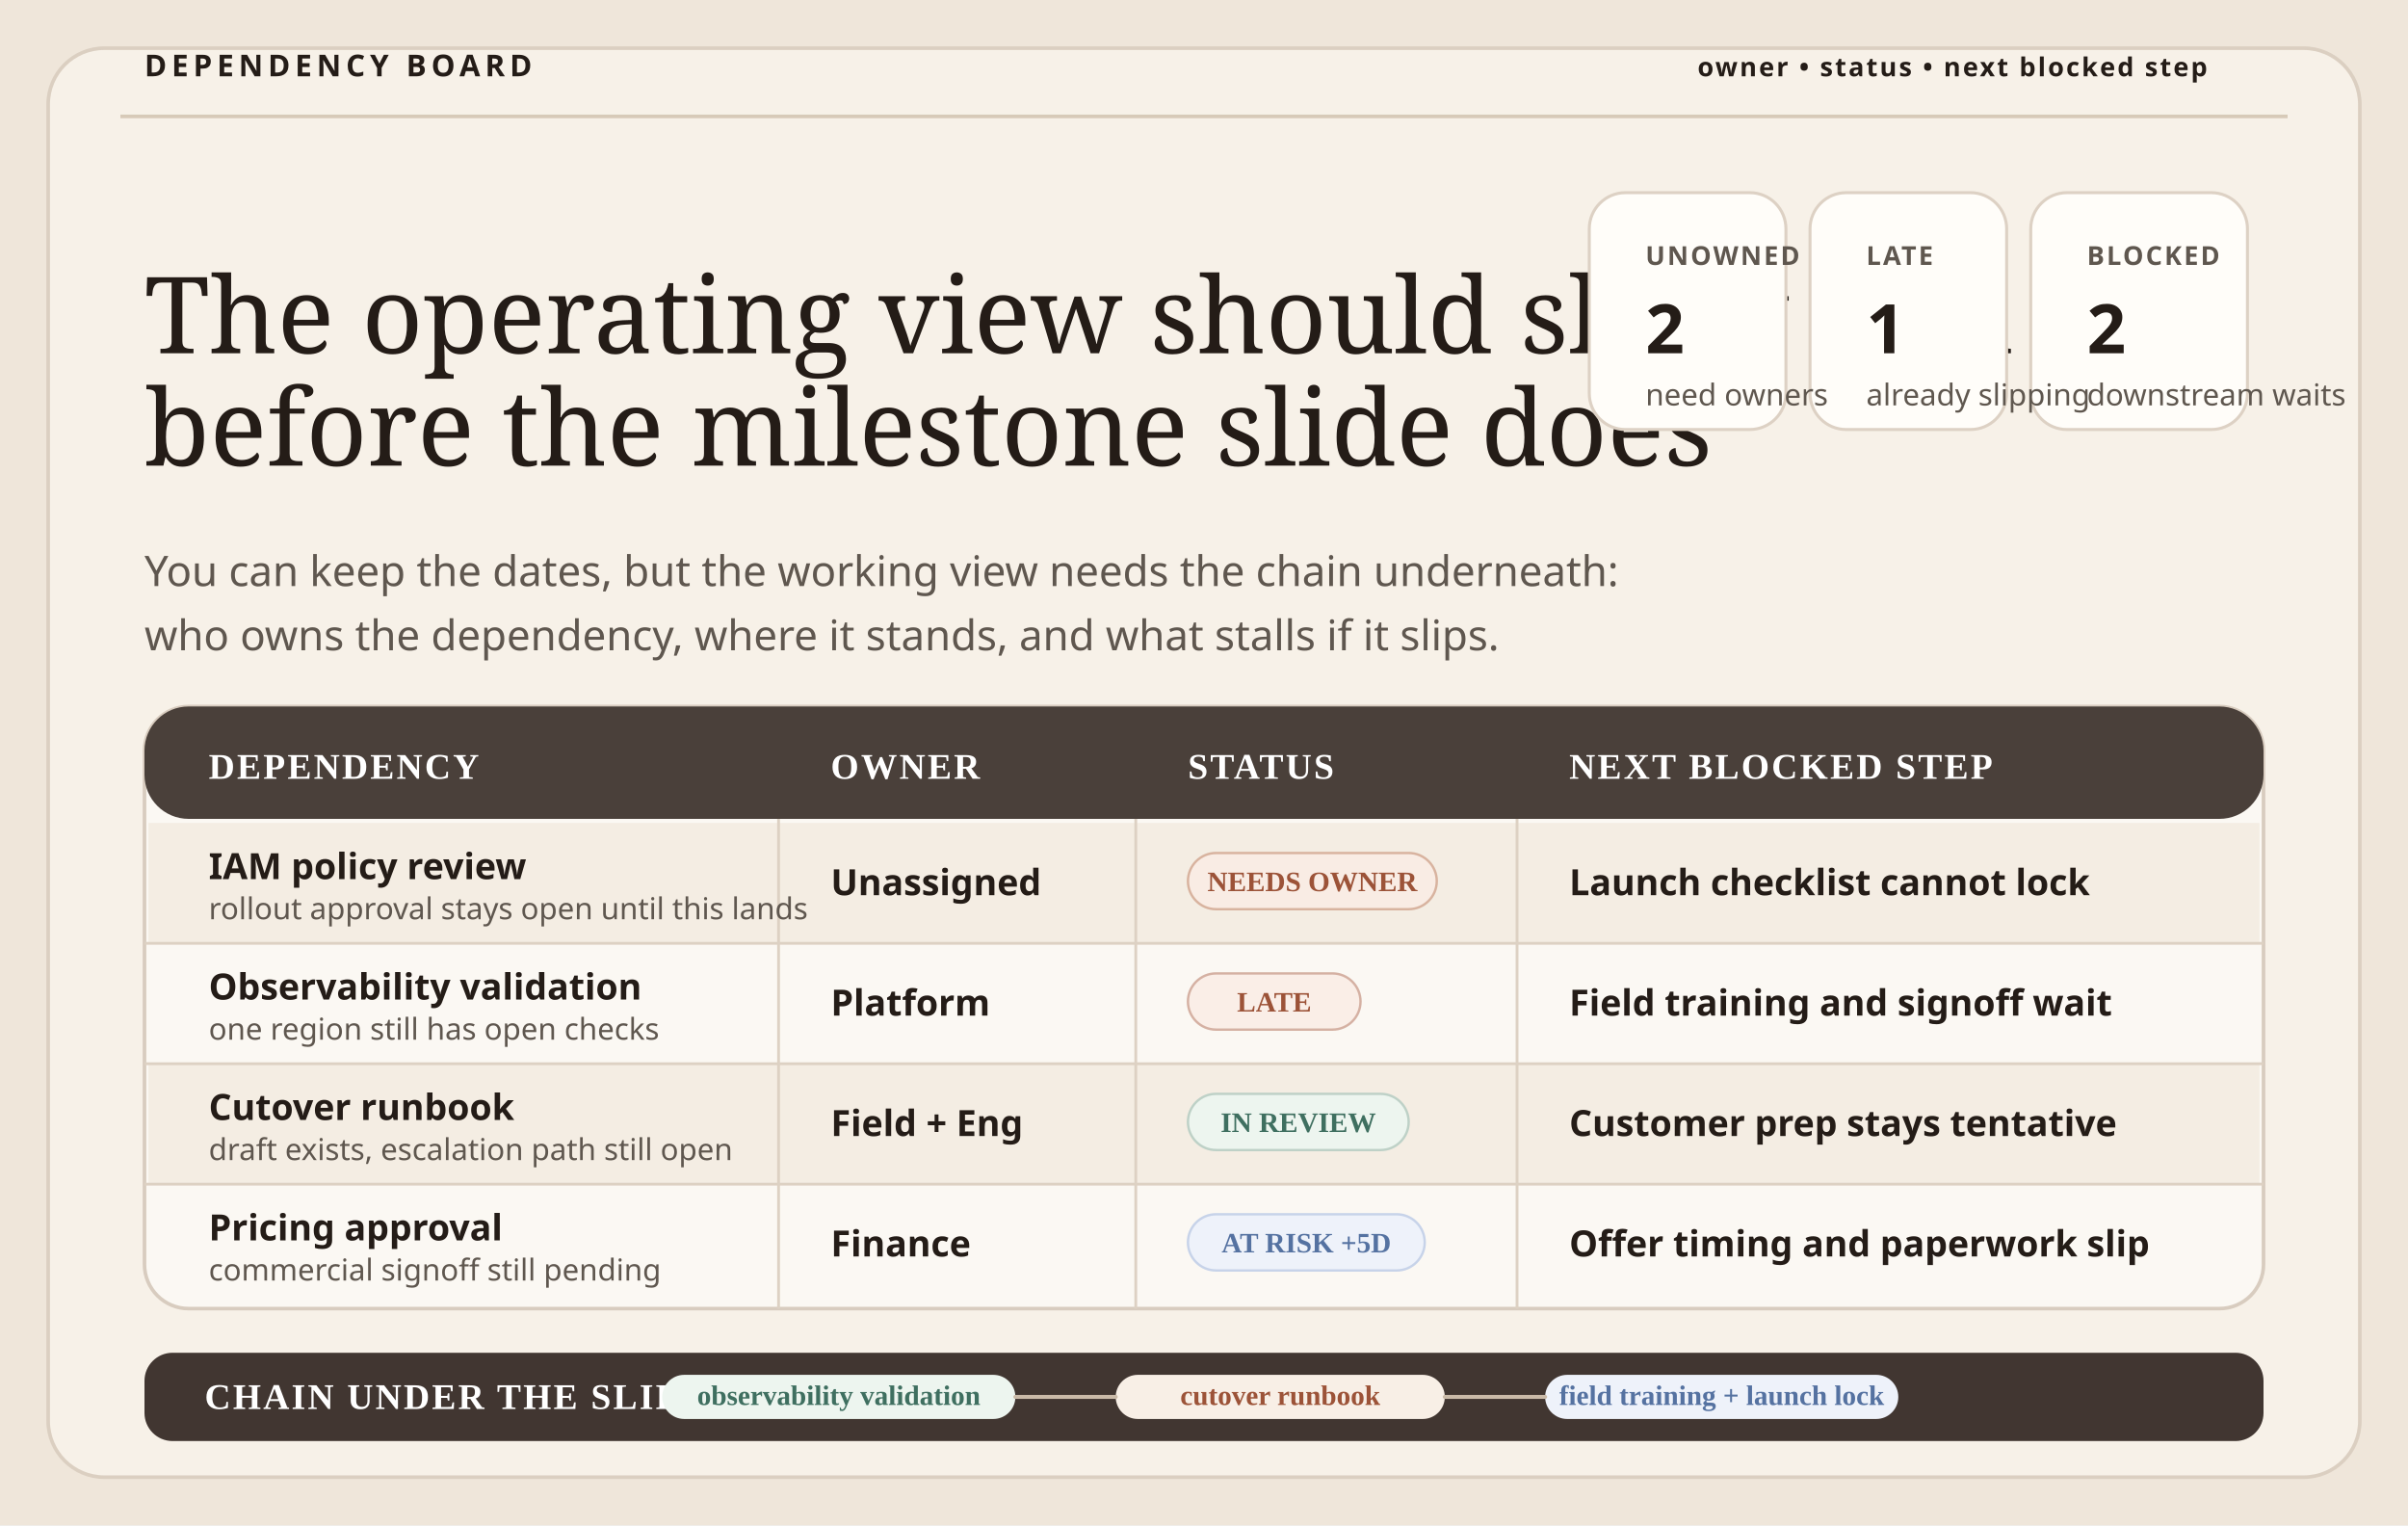
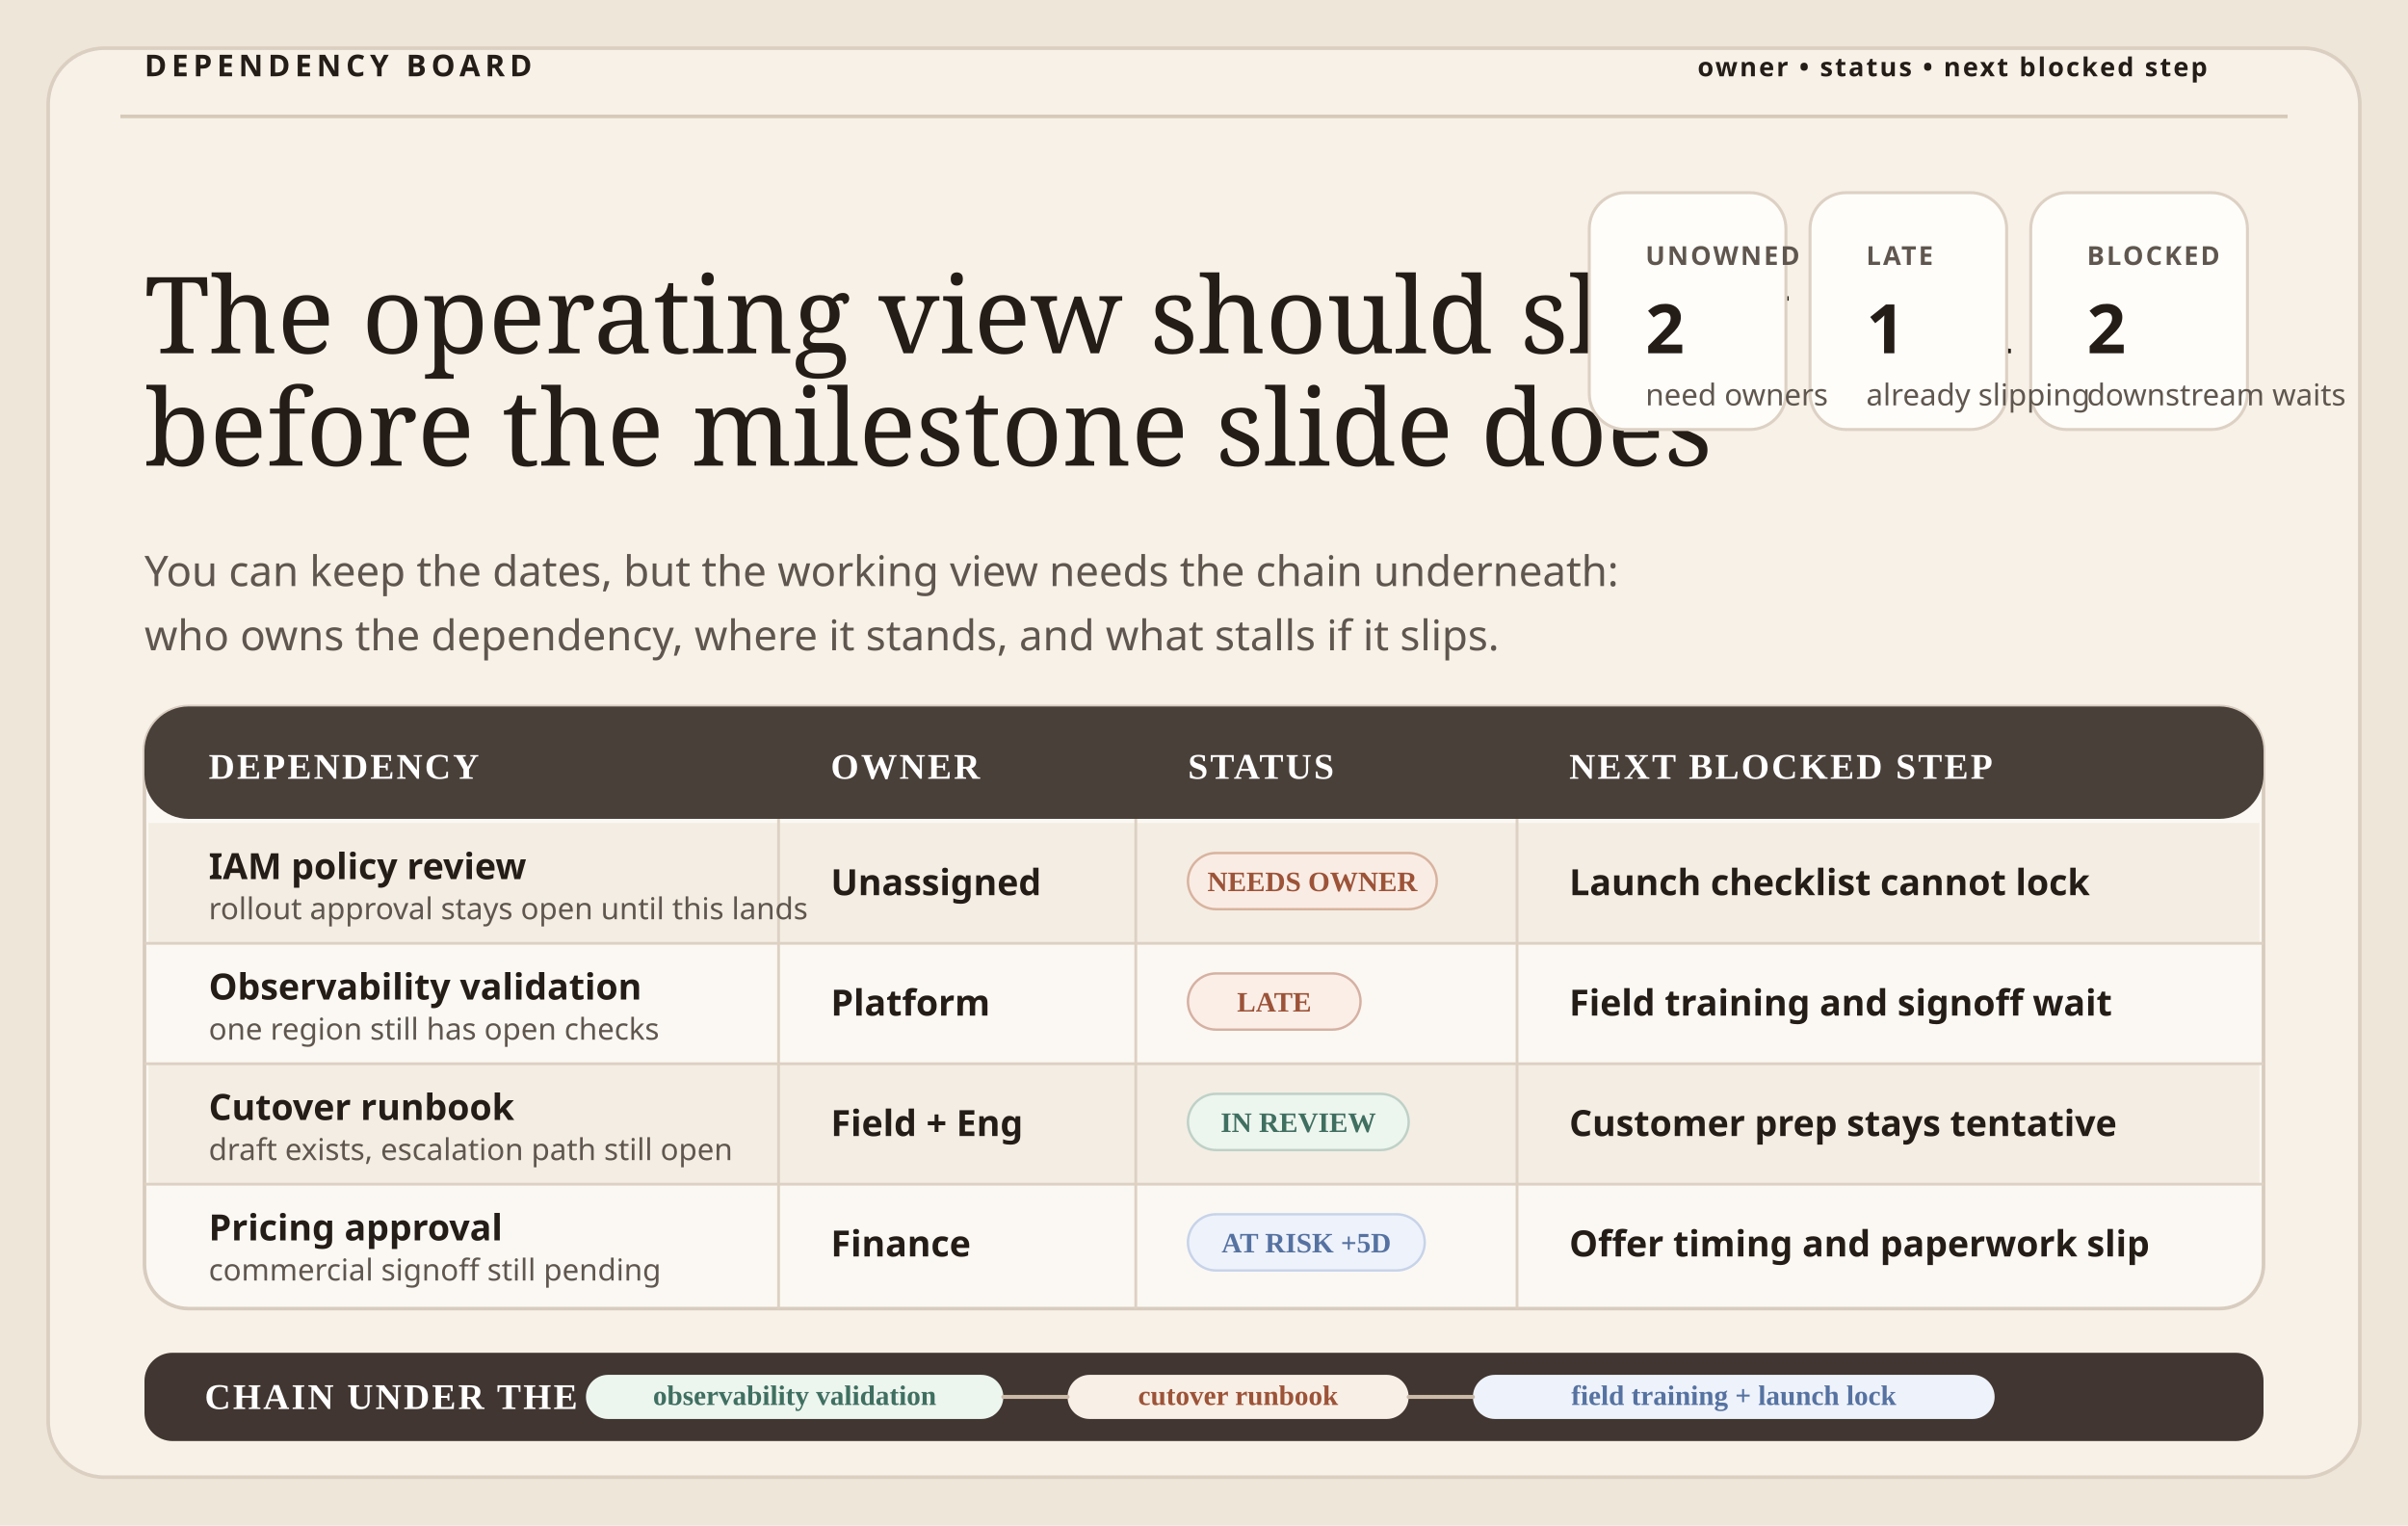
<svg xmlns="http://www.w3.org/2000/svg" viewBox="0 0 1200 760" role="img" aria-labelledby="title desc">
  <defs>
    <style>
      .bg { fill: #efe6da; }
      .canvas { fill: #f7f1e8; stroke: #dbcfc1; stroke-width: 1.8; }
      .rule { stroke: #d7cab8; stroke-width: 1.8; }
      .ink { fill: #241c17; font-family: "Manrope", "Aptos", sans-serif; }
      .muted { fill: #5f574f; font-family: "Manrope", "Aptos", sans-serif; }
      .display { fill: #241c17; font-family: "Newsreader", Georgia, serif; }
      .kicker { font-size: 15px; font-weight: 700; letter-spacing: 0.16em; }
      .micro { font-size: 13px; font-weight: 700; letter-spacing: 0.08em; }
      .title { font-size: 53px; font-weight: 500; }
      .subtitle { font-size: 21px; line-height: 1.45; }
      .panel { fill: #fbf8f3; stroke: #d8ccbf; stroke-width: 1.8; }
      .panel-soft { fill: #fffdf9; stroke: #ddd1c4; stroke-width: 1.5; }
      .dark { fill: #413631; }
      .table-head { fill: #4a403a; }
      .row-alt { fill: #f4ede3; }
      .section { font-size: 18px; font-weight: 700; letter-spacing: 0.06em; }
      .metric-num { font-size: 34px; font-weight: 700; }
      .metric-copy { font-size: 15px; }
      .cell { font-size: 18px; font-weight: 700; }
      .small { font-size: 15px; line-height: 1.42; }
      .pill-text { font-size: 14px; font-weight: 700; text-anchor: middle; }
      .line { stroke: #ddd1c3; stroke-width: 1.4; }
      .line-strong { stroke: #cabaa8; stroke-width: 2; fill: none; stroke-linecap: round; stroke-linejoin: round; }
      .white { fill: #ffffff; }
      .rust { fill: #a86347; }
      .gold { fill: #b59143; }
      .green { fill: #4f7f6f; }
      .navy { fill: #6d86b3; }
    </style>
  </defs>
  <rect width="1200" height="760" class="bg" />
  <rect x="24" y="24" width="1152" height="712" rx="28" class="canvas" />
  <line x1="60" y1="58" x2="1140" y2="58" class="rule" />
  <text x="72" y="38" class="ink kicker">DEPENDENCY BOARD</text>
  <text x="1100" y="38" class="ink micro" text-anchor="end">owner • status • next blocked step</text>
  <text x="72" y="176" class="display title">
    <tspan x="72" dy="0">The operating view should show risk</tspan>
    <tspan x="72" dy="56">before the milestone slide does</tspan>
  </text>
  <text x="72" y="292" class="muted subtitle">
    <tspan x="72" dy="0">You can keep the dates, but the working view needs the chain underneath:</tspan>
    <tspan x="72" dy="32">who owns the dependency, where it stands, and what stalls if it slips.</tspan>
  </text>
  <rect x="792" y="96" width="98" height="118" rx="18" class="panel-soft" />
  <rect x="902" y="96" width="98" height="118" rx="18" class="panel-soft" />
  <rect x="1012" y="96" width="108" height="118" rx="18" class="panel-soft" />
  <text x="820" y="132" class="muted micro">UNOWNED</text>
  <text x="930" y="132" class="muted micro">LATE</text>
  <text x="1040" y="132" class="muted micro">BLOCKED</text>
  <text x="820" y="176" class="ink metric-num">2</text>
  <text x="930" y="176" class="ink metric-num">1</text>
  <text x="1040" y="176" class="ink metric-num">2</text>
  <text x="820" y="202" class="muted metric-copy">need owners</text>
  <text x="930" y="202" class="muted metric-copy">already slipping</text>
  <text x="1040" y="202" class="muted metric-copy">downstream waits</text>
  <rect x="72" y="352" width="1056" height="300" rx="22" class="panel" />
  <rect x="72" y="352" width="1056" height="56" rx="22" class="table-head" />
  <text x="104" y="388" class="white section">DEPENDENCY</text>
  <text x="414" y="388" class="white section">OWNER</text>
  <text x="592" y="388" class="white section">STATUS</text>
  <text x="782" y="388" class="white section">NEXT BLOCKED STEP</text>
  <rect x="74" y="410" width="1052" height="60" class="row-alt" />
  <rect x="74" y="530" width="1052" height="60" class="row-alt" />
  <line x1="388" y1="408" x2="388" y2="652" class="line" />
  <line x1="566" y1="408" x2="566" y2="652" class="line" />
  <line x1="756" y1="408" x2="756" y2="652" class="line" />
  <line x1="72" y1="470" x2="1128" y2="470" class="line" />
  <line x1="72" y1="530" x2="1128" y2="530" class="line" />
  <line x1="72" y1="590" x2="1128" y2="590" class="line" />
  <text x="104" y="438" class="ink cell">IAM policy review</text>
  <text x="104" y="458" class="muted small">rollout approval stays open until this lands</text>
  <text x="414" y="446" class="ink cell">Unassigned</text>
  <rect x="592" y="425" width="124" height="28" rx="14" fill="#f9ece4" stroke="#d8b39f" stroke-width="1.2" />
  <text x="654" y="444" fill="#9c5338" class="pill-text">NEEDS OWNER</text>
  <text x="782" y="446" class="ink cell">Launch checklist cannot lock</text>
  <text x="104" y="498" class="ink cell">Observability validation</text>
  <text x="104" y="518" class="muted small">one region still has open checks</text>
  <text x="414" y="506" class="ink cell">Platform</text>
  <rect x="592" y="485" width="86" height="28" rx="14" fill="#faeee7" stroke="#d5b1a3" stroke-width="1.2" />
  <text x="635" y="504" fill="#9c5338" class="pill-text">LATE</text>
  <text x="782" y="506" class="ink cell">Field training and signoff wait</text>
  <text x="104" y="558" class="ink cell">Cutover runbook</text>
  <text x="104" y="578" class="muted small">draft exists, escalation path still open</text>
  <text x="414" y="566" class="ink cell">Field + Eng</text>
  <rect x="592" y="545" width="110" height="28" rx="14" fill="#edf5ef" stroke="#bed1c7" stroke-width="1.2" />
  <text x="647" y="564" fill="#3f6f60" class="pill-text">IN REVIEW</text>
  <text x="782" y="566" class="ink cell">Customer prep stays tentative</text>
  <text x="104" y="618" class="ink cell">Pricing approval</text>
  <text x="104" y="638" class="muted small">commercial signoff still pending</text>
  <text x="414" y="626" class="ink cell">Finance</text>
  <rect x="592" y="605" width="118" height="28" rx="14" fill="#eef2fa" stroke="#c7d3e9" stroke-width="1.2" />
  <text x="651" y="624" fill="#5572a1" class="pill-text">AT RISK +5D</text>
  <text x="782" y="626" class="ink cell">Offer timing and paperwork slip</text>
  <rect x="72" y="674" width="1056" height="44" rx="14" class="dark" />
  <text x="102" y="702" class="white section">CHAIN UNDER THE SLIDE</text>
-   <rect x="330" y="685" width="176" height="22" rx="11" fill="#edf5ef" />
-   <rect x="556" y="685" width="164" height="22" rx="11" fill="#f8efe6" />
-   <rect x="770" y="685" width="176" height="22" rx="11" fill="#eef2fa" />
-   <text x="418" y="700" fill="#3f6f60" class="pill-text">observability validation</text>
-   <text x="638" y="700" fill="#9c5338" class="pill-text">cutover runbook</text>
-   <text x="858" y="700" fill="#5572a1" class="pill-text">field training + launch lock</text>
-   <path d="M506 696 H556" class="line-strong" />
-   <path d="M720 696 H770" class="line-strong" />
+   <rect x="292" y="685" width="208" height="22" rx="11" fill="#edf5ef" />
+   <rect x="532" y="685" width="170" height="22" rx="11" fill="#f8efe6" />
+   <rect x="734" y="685" width="260" height="22" rx="11" fill="#eef2fa" />
+   <text x="396" y="700" fill="#3f6f60" class="pill-text">observability validation</text>
+   <text x="617" y="700" fill="#9c5338" class="pill-text">cutover runbook</text>
+   <text x="864" y="700" fill="#5572a1" class="pill-text">field training + launch lock</text>
+   <path d="M500 696 H532" class="line-strong" />
+   <path d="M702 696 H734" class="line-strong" />
</svg>
